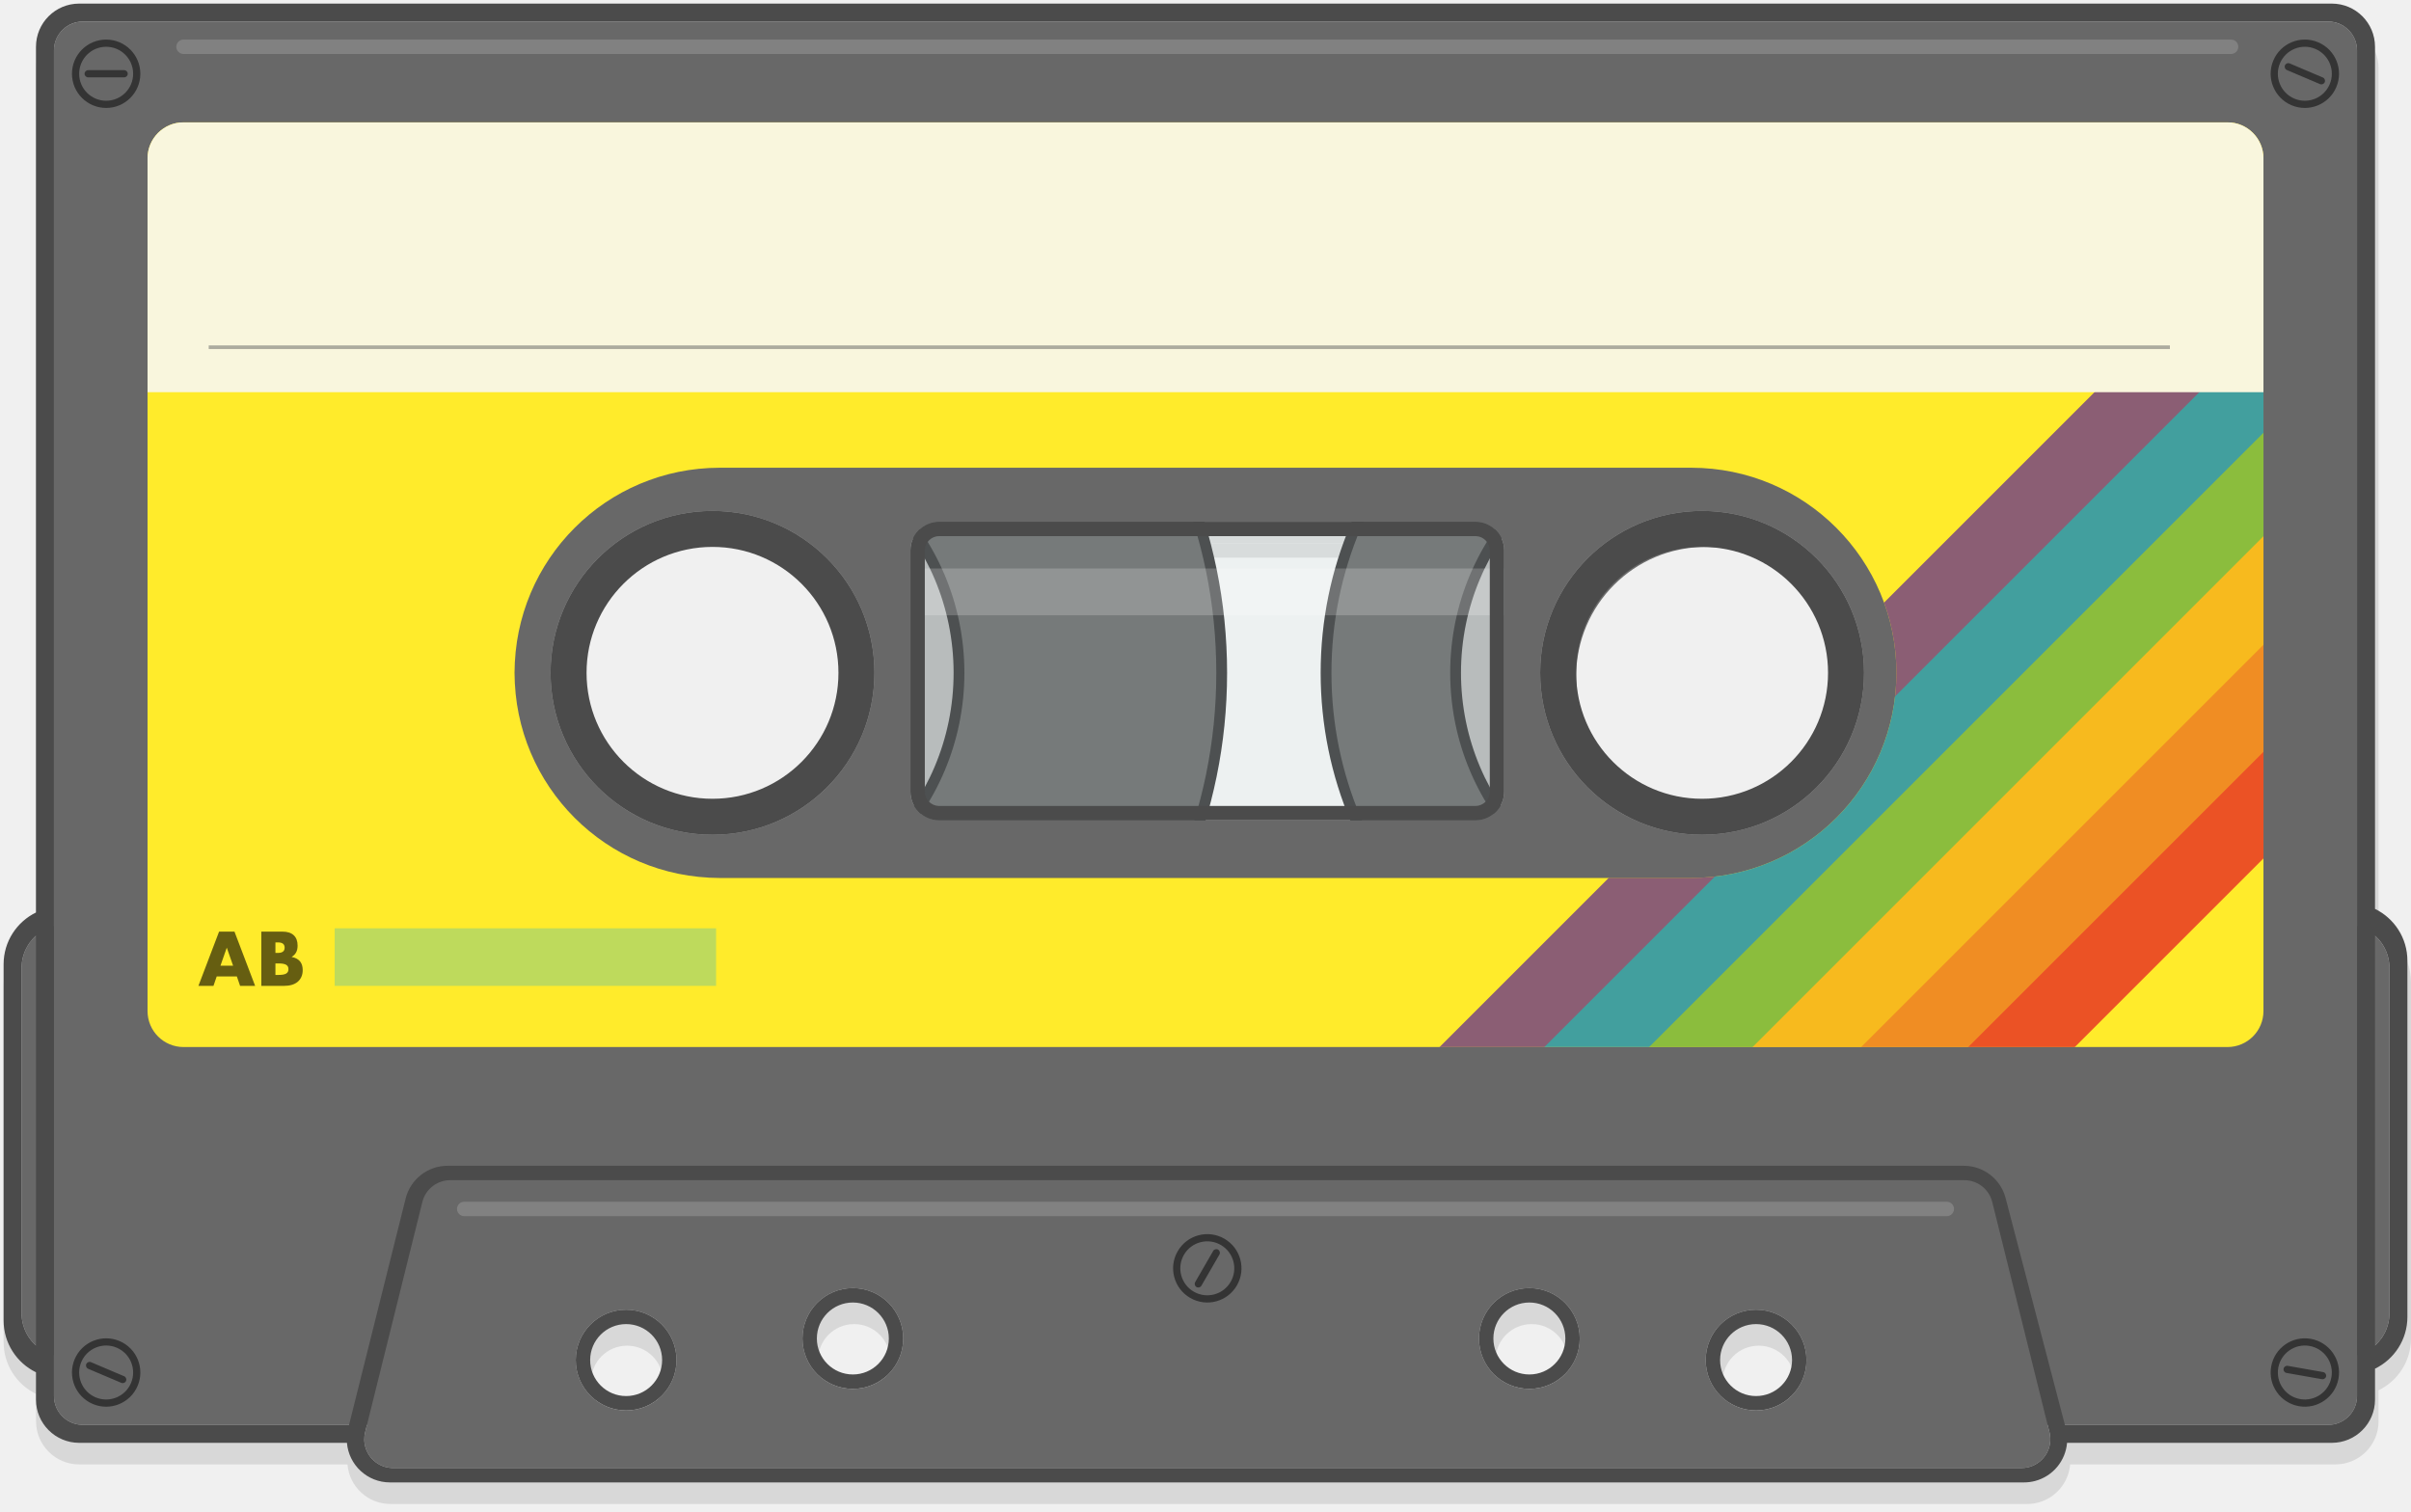
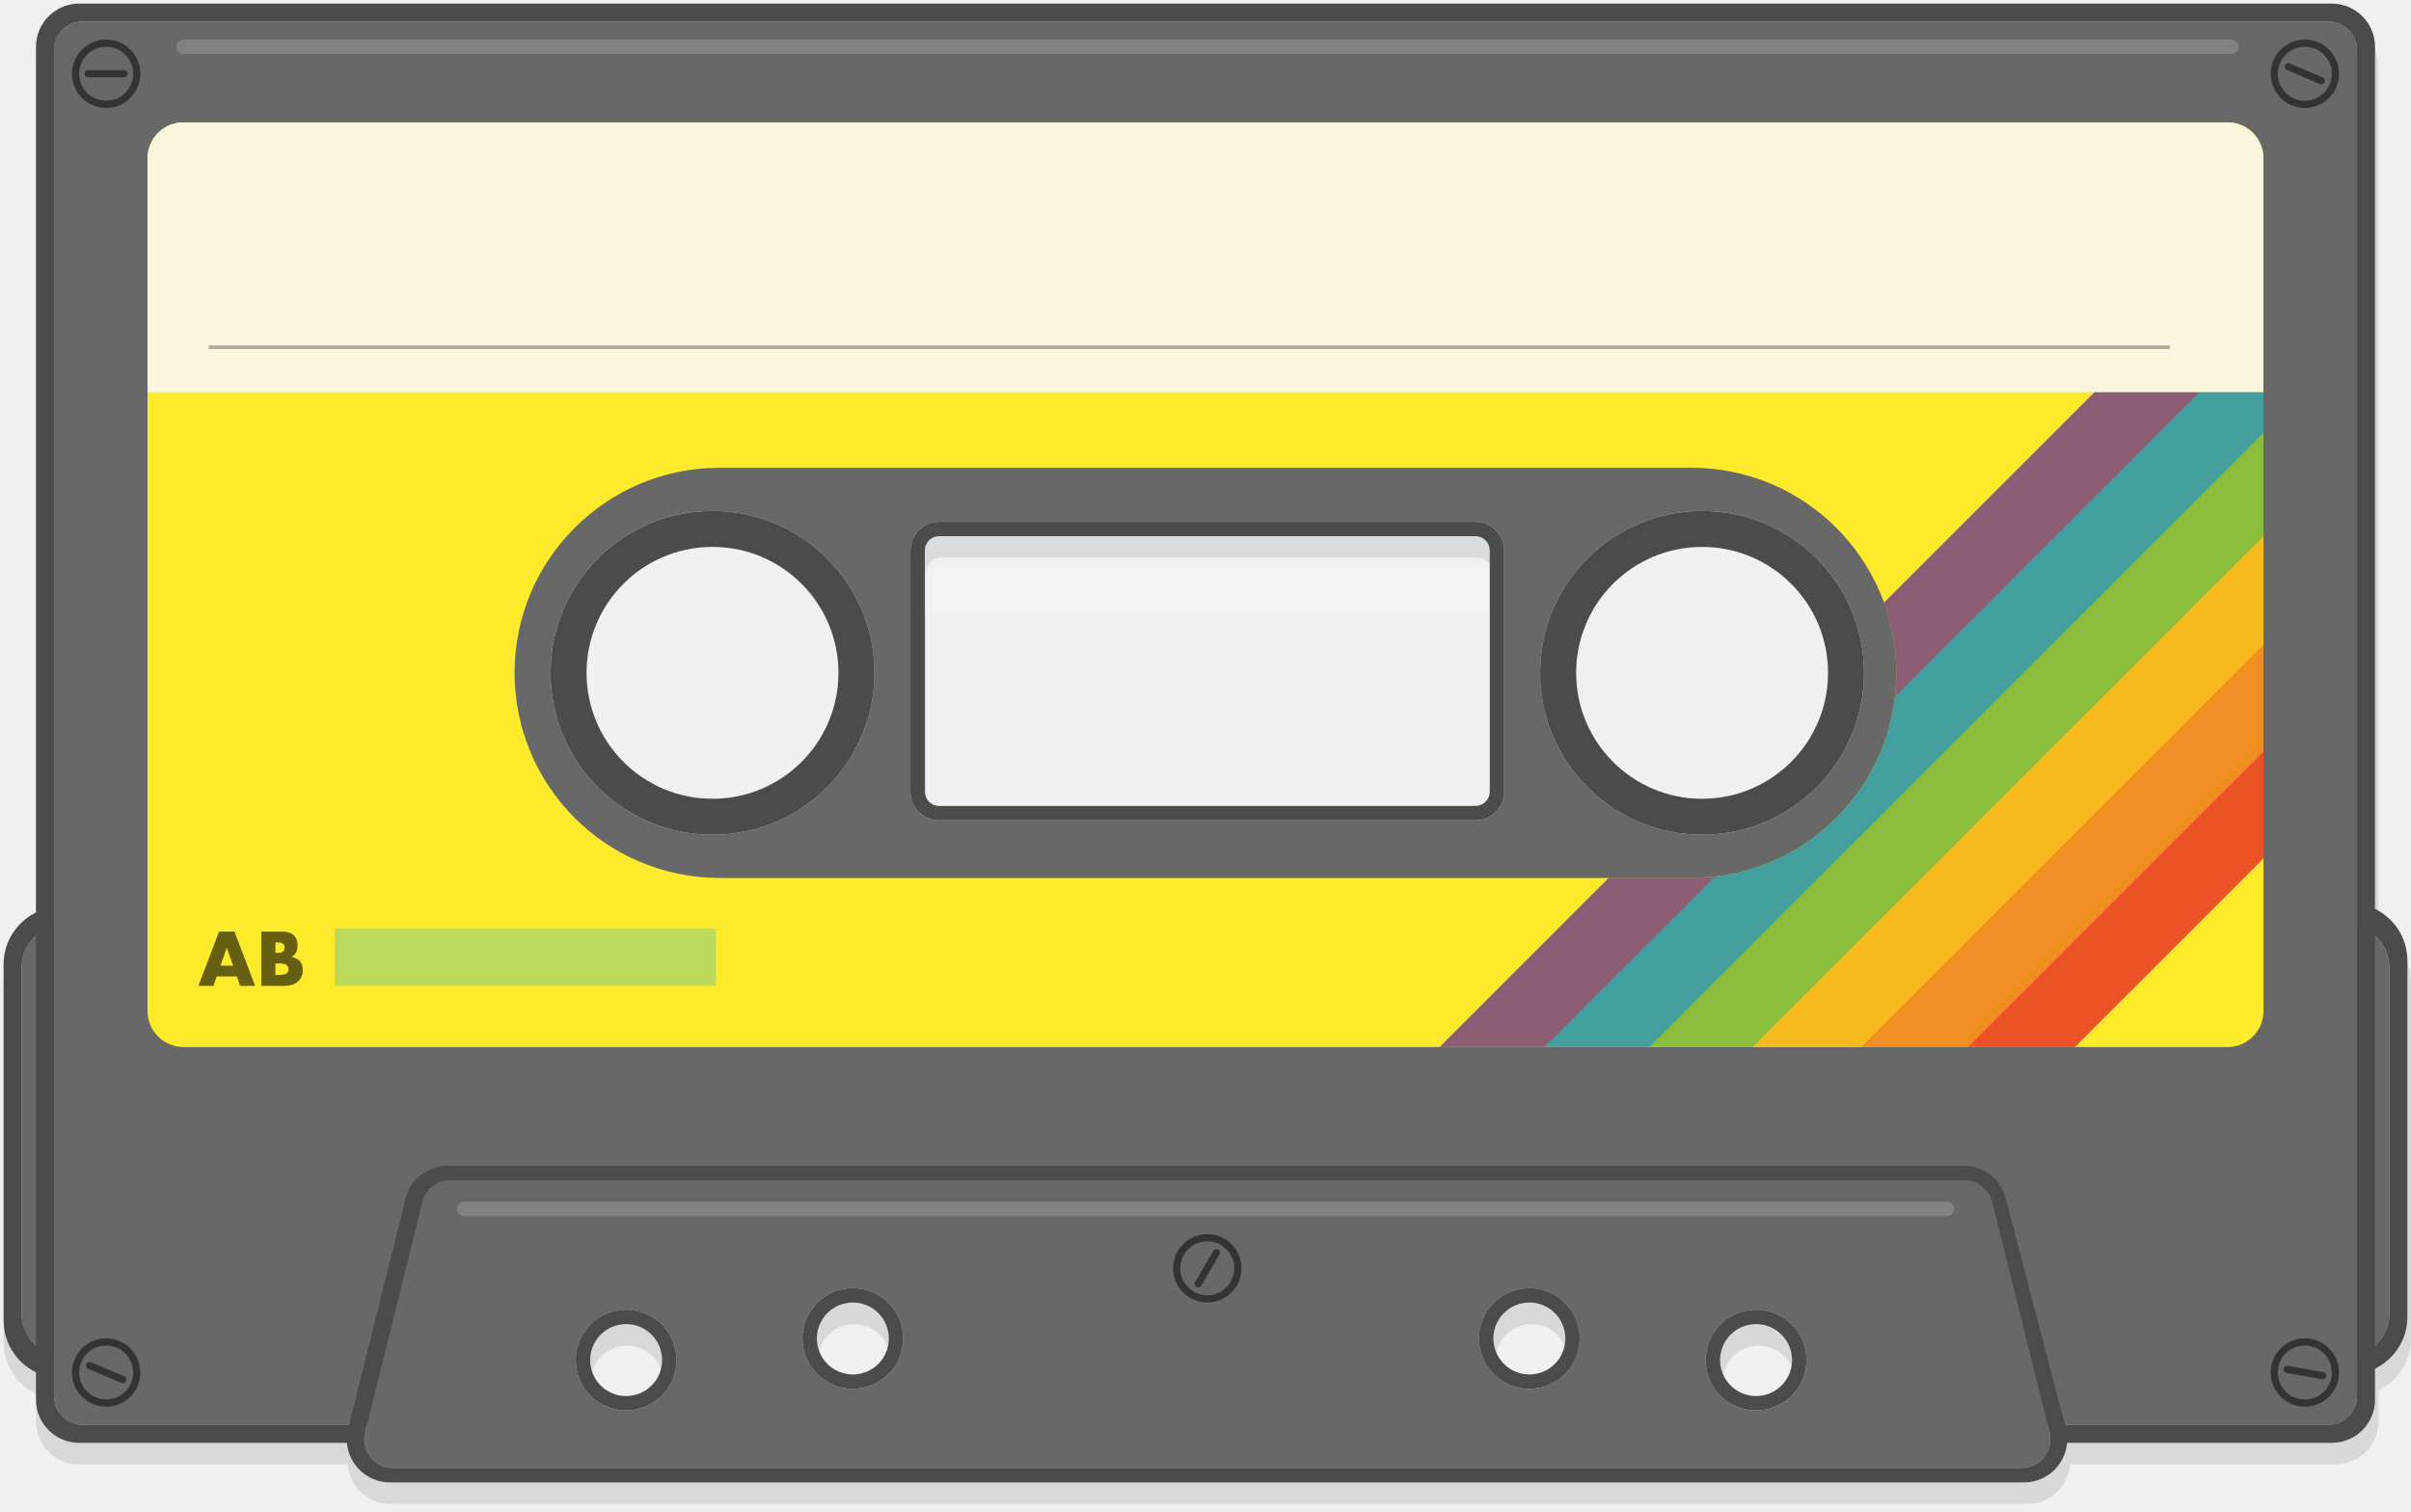
<svg xmlns="http://www.w3.org/2000/svg" xmlns:xlink="http://www.w3.org/1999/xlink" width="670px" height="420px" viewBox="0 0 670 420" version="1.1">
  <defs>
    <path d="M578,0 C583.523,-1.01453063e-15 588,4.477 588,10 L588,247 C588,252.523 583.523,257 578,257 L10,257 C4.477,257 6.76353751e-16,252.523 0,247 L0,10 C1.10000309e-15,4.477 4.477,1.01453063e-15 10,0 L578,0 Z M429,96 L159,96 C127.52,96 102,121.52 102,153 C102,184.48 127.52,210 159,210 L159,210 L429,210 C460.48,210 486,184.48 486,153 C486,121.52 460.48,96 429,96 L429,96 Z" id="path-1" />
  </defs>
  <g id="Artboard" stroke="none" stroke-width="1" fill="none" fill-rule="evenodd">
    <path d="M648.987,7 C655.614,7 660.987,12.373 660.987,19 L660.987,258.602 C666.322,261.196 670,266.668 670,273 L670,372 C670,378.332 666.322,383.804 660.987,386.398 L660.987,395 C660.987,401.627 655.614,407 648.987,407 L575.28,407 C574.868,411.928 571.413,416.286 566.357,417.609 C565.365,417.869 564.344,418 563.318,418 L108.513,418 C102.222,418 97.062,413.16 96.554,407 L22.013,407 C15.386,407 10.013,401.627 10.013,395 L10.013,387.398 C4.678,384.804 1,379.332 1,373 L1,274 C1,267.668 4.678,262.196 10.013,259.602 L10.013,19 C10.013,12.373 15.386,7 22.013,7 L648.987,7 Z M163.718,374.767 L163.693,374.795 C161.509,377.265 160.183,380.509 160.183,384.064 C160.183,391.799 166.463,398.07 174.209,398.07 C178.865,398.07 182.992,395.803 185.543,392.315 L185.719,392.066 L185.537,392.319 C182.983,395.766 178.882,398 174.259,398 C166.515,398 160.238,391.732 160.238,384 C160.238,380.593 161.457,377.47 163.483,375.042 L163.718,374.767 Z M499.448,374.976 L499.432,374.955 C501.502,377.395 502.75,380.552 502.75,384 C502.75,391.732 496.473,398 488.729,398 C483.951,398 479.731,395.613 477.199,391.969 L477.054,391.755 L477.194,391.964 C479.721,395.651 483.966,398.07 488.777,398.07 C496.523,398.07 502.802,391.799 502.802,384.064 C502.802,380.696 501.612,377.607 499.629,375.191 L499.448,374.976 Z M174.259,374 C168.728,374 164.244,378.477 164.244,384 C164.244,389.523 168.728,394 174.259,394 C179.79,394 184.274,389.523 184.274,384 C184.274,378.477 179.79,374 174.259,374 Z M488.729,374 C483.198,374 478.714,378.477 478.714,384 C478.714,389.523 483.198,394 488.729,394 C494.26,394 498.744,389.523 498.744,384 C498.744,378.477 494.26,374 488.729,374 Z M438.004,371.403 L437.989,371.373 C439.052,373.346 439.656,375.603 439.656,378 C439.656,385.732 433.378,392 425.635,392 C419.783,392 414.768,388.42 412.667,383.334 L412.567,383.084 L412.573,383.102 C414.6,388.346 419.696,392.067 425.663,392.067 C433.409,392.067 439.688,385.796 439.688,378.061 C439.688,375.79 439.147,373.646 438.187,371.749 L438.004,371.403 Z M225.303,370.837 L225.262,370.908 C224.014,373.002 223.297,375.448 223.297,378.061 C223.297,385.796 229.577,392.067 237.323,392.067 C243.159,392.067 248.163,388.507 250.275,383.443 C248.148,388.471 243.163,392 237.353,392 C229.61,392 223.332,385.732 223.332,378 C223.332,375.525 223.976,373.2 225.104,371.183 L225.303,370.837 Z M237.353,368 C231.822,368 227.338,372.477 227.338,378 C227.338,383.523 231.822,388 237.353,388 C242.884,388 247.368,383.523 247.368,378 C247.368,372.477 242.884,368 237.353,368 Z M425.635,368 C420.104,368 415.62,372.477 415.62,378 C415.62,383.523 420.104,388 425.635,388 C431.166,388 435.65,383.523 435.65,378 C435.65,372.477 431.166,368 425.635,368 Z M240.949,131.575 L127.16,131.575 L127.16,245.36 L240.949,245.36 L240.949,131.575 Z M546,131 L432,131 L432,245 L546,245 L546,131 Z M410.65,150.964 L261.352,150.964 C257.017,150.964 253.487,154.412 253.355,158.715 L253.352,158.964 L253.352,225.999 C253.352,230.334 256.799,233.864 261.102,233.996 L261.128,233.996 C256.824,233.858 253.377,230.331 253.377,226 L253.377,159 C253.377,154.582 256.964,151 261.389,151 L410.612,151 C415.037,151 418.624,154.582 418.624,159 L418.624,226 C418.624,230.331 415.178,233.858 410.874,233.996 L410.65,233.999 C414.985,233.999 418.515,230.552 418.646,226.249 L418.65,225.999 L418.65,158.964 C418.65,154.546 415.068,150.964 410.65,150.964 Z M410.612,155 L261.389,155 C259.244,155 257.492,156.684 257.388,158.8 L257.383,159 L257.383,226 C257.383,228.142 259.07,229.891 261.189,229.995 L261.389,230 L410.612,230 C412.758,230 414.509,228.316 414.613,226.2 L414.618,226 L414.618,159 C414.618,156.858 412.932,155.109 410.812,155.005 L410.612,155 Z" id="Tape-Shadow" fill-opacity="0.1" fill="#000000" />
-     <g id="Spools" transform="translate(55, 44)">
-       <g id="Spool-A">
-         <path d="M143,0 C221.977,0 286,64.023 286,143 C286,221.977 221.977,286 143,286 C64.023,286 0,221.977 0,143 C0,64.023 64.023,0 143,0 Z M143.5,5 C67.009,5 5,67.009 5,143.5 C5,219.991 67.009,282 143.5,282 C219.991,282 282,219.991 282,143.5 C282,67.009 219.991,5 143.5,5 Z" id="Combined-Shape" fill="#3E3D3E" />
-         <path d="M143,3 C220.32,3 283,65.68 283,143 C283,220.32 220.32,283 143,283 C65.68,283 3,220.32 3,143 C3,65.68 65.68,3 143,3 Z M143.5,94 C116.162,94 94,116.162 94,143.5 C94,170.838 116.162,193 143.5,193 C170.838,193 193,170.838 193,143.5 C193,116.162 170.838,94 143.5,94 Z" id="Combined-Shape" fill="#6C6C6C" />
-         <path d="M143,73 C181.66,73 213,104.34 213,143 C213,181.66 181.66,213 143,213 C104.34,213 73,181.66 73,143 C73,104.34 104.34,73 143,73 Z M143,78 C107.101,78 78,107.101 78,143 C78,178.899 107.101,208 143,208 C178.899,208 208,178.899 208,143 C208,107.101 178.899,78 143,78 Z" id="Combined-Shape" fill="#3E3D3E" />
-         <path d="M143,76 C180.003,76 210,105.997 210,143 C210,180.003 180.003,210 143,210 C105.997,210 76,180.003 76,143 C76,105.997 105.997,76 143,76 Z M143,99.708 C119.09,99.708 99.708,119.09 99.708,143 C99.708,150.431 101.58,157.425 104.879,163.536 C112.126,177.478 126.701,187 143.5,187 C167.524,187 187,167.524 187,143.5 C187,126.701 177.478,112.126 163.536,104.879 C157.425,101.58 150.431,99.708 143,99.708 Z" id="Combined-Shape" fill="#B5B5B5" />
-       </g>
-       <g id="spool-B" transform="translate(312, 37)">
-         <path d="M106,0 C164.542,0 212,47.458 212,106 C212,164.542 164.542,212 106,212 C47.458,212 0,164.542 0,106 C0,47.458 47.458,0 106,0 Z M106.5,4 C49.891,4 4,49.891 4,106.5 C4,163.109 49.891,209 106.5,209 C163.109,209 209,163.109 209,106.5 C209,49.891 163.109,4 106.5,4 Z" id="Combined-Shape" fill="#3E3D3E" />
-         <path d="M106,3 C162.885,3 209,49.115 209,106 C209,162.885 162.885,209 106,209 C49.115,209 3,162.885 3,106 C3,49.115 49.115,3 106,3 Z M107,71 C87.118,71 71,87.118 71,107 C71,126.882 87.118,143 107,143 C126.882,143 143,126.882 143,107 C143,87.118 126.882,71 107,71 Z" id="Combined-Shape" fill="#6C6C6C" />
-         <path d="M106,36 C144.66,36 176,67.34 176,106 C176,144.66 144.66,176 106,176 C67.34,176 36,144.66 36,106 C36,67.34 67.34,36 106,36 Z M106,41 C70.101,41 41,70.101 41,106 C41,141.899 70.101,171 106,171 C141.899,171 171,141.899 171,106 C171,70.101 141.899,41 106,41 Z" id="Combined-Shape" fill="#3E3D3E" />
-         <path d="M106,39 C143.003,39 173,68.997 173,106 C173,143.003 143.003,173 106,173 C68.997,173 39,143.003 39,106 C39,68.997 68.997,39 106,39 Z M106,62.708 C82.09,62.708 62.708,82.09 62.708,106 C62.708,113.431 64.58,120.425 67.879,126.536 C75.126,140.478 89.701,150 106.5,150 C130.524,150 150,130.524 150,106.5 C150,89.701 140.478,75.126 126.536,67.879 C120.425,64.58 113.431,62.708 106,62.708 Z" id="Combined-Shape" fill="#B5B5B5" />
-       </g>
-     </g>
    <g id="Tape3" transform="translate(1, 1)">
      <g id="Tape-Shell">
        <path d="M646,5 C650.418,5 654,8.582 654,13 L654.001,256.378 C659.176,257.711 663,262.409 663,268 L663,364 C663,369.591 659.176,374.289 654.001,375.622 L654,387 C654,391.418 650.418,395 646,395 L568.019,395 L568.533,397.071 C569.599,401.359 566.986,405.699 562.698,406.764 C562.067,406.921 561.42,407 560.769,407 L108.231,407 C103.812,407 100.231,403.418 100.231,399 C100.231,398.35 100.31,397.702 100.467,397.071 L100.98,395 L22,395 C17.582,395 14,391.418 14,387 L14,375.622 C8.824,374.29 5,369.592 5,364 L5,268 C5,262.408 8.824,257.71 14,256.378 L14,13 C14,8.582 17.582,5 22,5 L646,5 Z M487,363 C479.268,363 473,369.268 473,377 C473,384.732 479.268,391 487,391 C494.732,391 501,384.732 501,377 C501,369.268 494.732,363 487,363 Z M173,363 C165.268,363 159,369.268 159,377 C159,384.732 165.268,391 173,391 C180.732,391 187,384.732 187,377 C187,369.268 180.732,363 173,363 Z M236,357 C228.268,357 222,363.268 222,371 C222,378.732 228.268,385 236,385 C243.732,385 250,378.732 250,371 C250,363.268 243.732,357 236,357 Z M424,357 C416.268,357 410,363.268 410,371 C410,378.732 416.268,385 424,385 C431.732,385 438,378.732 438,371 C438,363.268 431.732,357 424,357 Z M197,141 C172.147,141 152,161.147 152,186 C152,210.853 172.147,231 197,231 C221.853,231 242,210.853 242,186 C242,161.147 221.853,141 197,141 Z M472,141 C447.147,141 427,161.147 427,186 C427,210.853 447.147,231 472,231 C496.853,231 517,210.853 517,186 C517,161.147 496.853,141 472,141 Z M409,144 L260,144 C255.665,144 252.135,147.448 252.004,151.751 L252,152 L252,219 C252,223.335 255.448,226.865 259.751,226.996 L260,227 L409,227 C413.335,227 416.865,223.552 416.996,219.249 L417,219 L417,152 C417,147.582 413.418,144 409,144 Z" id="Body-Copy-2" fill="#686868" />
        <g id="Window-Copy-2" transform="translate(252, 144)">
          <rect id="Rectangle" fill-opacity="0.1" fill="#D7FEFF" x="0" y="0" width="165" height="83" rx="8" />
          <polygon id="Rectangle-Copy-5" fill="#FFFFFF" opacity="0.197" points="0 13 165 13 165 26 0 26" />
        </g>
        <g id="Screws-Copy-2" transform="translate(19, 10)" fill="#343434">
          <path d="M13.212,361.712 C18.042,363.762 20.295,369.339 18.245,374.169 C16.195,378.998 10.618,381.252 5.788,379.202 C0.958,377.151 -1.295,371.574 0.755,366.745 C2.805,361.915 8.382,359.662 13.212,361.712 Z M622.15,361.101 C627.317,362.012 630.767,366.939 629.856,372.106 C628.945,377.273 624.017,380.723 618.85,379.812 C613.683,378.901 610.233,373.974 611.144,368.807 C612.055,363.64 616.983,360.19 622.15,361.101 Z M2.596,367.526 C0.978,371.339 2.757,375.742 6.57,377.361 C10.382,378.979 14.785,377.2 16.404,373.387 C18.022,369.574 16.243,365.171 12.43,363.553 C8.618,361.934 4.215,363.713 2.596,367.526 Z M613.114,369.154 C612.395,373.234 615.118,377.124 619.198,377.843 C623.277,378.562 627.167,375.838 627.886,371.759 C628.605,367.68 625.882,363.79 621.802,363.071 C617.723,362.351 613.833,365.075 613.114,369.154 Z M5.288,367.583 L14.493,371.49 C15.002,371.706 15.239,372.293 15.023,372.801 C14.807,373.31 14.22,373.547 13.712,373.331 L4.507,369.424 C3.998,369.208 3.761,368.621 3.977,368.112 C4.193,367.604 4.78,367.367 5.288,367.583 Z M615.75,368.604 L625.598,370.34 C626.142,370.436 626.505,370.955 626.409,371.499 C626.313,372.043 625.794,372.406 625.25,372.31 L615.402,370.573 C614.858,370.477 614.495,369.959 614.591,369.415 C614.687,368.871 615.206,368.508 615.75,368.604 Z M320.25,333.273 C324.794,335.896 326.351,341.706 323.727,346.25 C321.104,350.794 315.294,352.351 310.75,349.727 C306.206,347.104 304.649,341.294 307.273,336.75 C309.896,332.206 315.706,330.649 320.25,333.273 Z M309.005,337.75 C306.934,341.337 308.163,345.924 311.75,347.995 C315.337,350.066 319.924,348.837 321.995,345.25 C324.066,341.663 322.837,337.076 319.25,335.005 C315.663,332.934 311.076,334.163 309.005,337.75 Z M318.5,336.304 C318.978,336.58 319.142,337.192 318.866,337.67 L313.866,346.33 C313.59,346.808 312.978,346.972 312.5,346.696 C312.022,346.42 311.858,345.808 312.134,345.33 L317.134,336.67 C317.41,336.192 318.022,336.028 318.5,336.304 Z M624.212,0.755 C629.042,2.805 631.295,8.382 629.245,13.212 C627.195,18.042 621.618,20.295 616.788,18.245 C611.958,16.195 609.705,10.618 611.755,5.788 C613.805,0.958 619.382,-1.295 624.212,0.755 Z M9.5,8.67361738e-19 C14.747,8.67361738e-19 19,4.253 19,9.5 C19,14.747 14.747,19 9.5,19 C4.253,19 -9.09494702e-13,14.747 -9.09494702e-13,9.5 C-9.09494702e-13,4.253 4.253,8.67361738e-19 9.5,8.67361738e-19 Z M613.596,6.57 C611.978,10.382 613.757,14.785 617.57,16.404 C621.382,18.022 625.785,16.243 627.404,12.43 C629.022,8.618 627.243,4.215 623.43,2.596 C619.618,0.978 615.215,2.757 613.596,6.57 Z M9.5,2 C5.358,2 2,5.358 2,9.5 C2,13.642 5.358,17 9.5,17 C13.642,17 17,13.642 17,9.5 C17,5.358 13.642,2 9.5,2 Z M616.288,6.626 L625.493,10.533 C626.002,10.749 626.239,11.336 626.023,11.844 C625.807,12.353 625.22,12.59 624.712,12.374 L615.507,8.467 C614.998,8.251 614.761,7.664 614.977,7.156 C615.193,6.647 615.78,6.41 616.288,6.626 Z M14.5,8.5 C15.052,8.5 15.5,8.948 15.5,9.5 C15.5,10.052 15.052,10.5 14.5,10.5 L4.5,10.5 C3.948,10.5 3.5,10.052 3.5,9.5 C3.5,8.948 3.948,8.5 4.5,8.5 L14.5,8.5 Z" id="Combined-Shape" />
        </g>
        <g id="HIghlights" transform="translate(48, 10)" fill="#FFFFFF" opacity="0.17">
          <rect id="Rectangle-Copy-22" x="78" y="323" width="416" height="4" rx="2" />
          <rect id="Rectangle-Copy-23" x="0" y="0" width="573" height="4" rx="2" />
        </g>
        <path d="M647,0 C653.627,-1.21743675e-15 659,5.373 659,12 L659.001,251.609 C664.329,254.205 668,259.674 668,266 L668,365 C668,371.326 664.329,376.795 659.001,379.391 L659,388 C659,394.627 653.627,400 647,400 L573.422,400.001 C573.01,404.93 569.553,409.288 564.495,410.61 C563.504,410.869 562.485,411 561.461,411 L107.369,411 C101.079,411 95.919,406.16 95.41,400 L21,400 C14.373,400 9,394.627 9,388 L9,380.392 C3.672,377.795 7.7476099e-16,372.326 0,366 L0,267 C-7.7476099e-16,260.674 3.672,255.205 9,252.608 L9,12 C9,5.373 14.373,1.21743675e-15 21,0 L647,0 Z M544.87,327 L124.13,327 C120.542,327 117.405,329.386 116.433,332.818 L116.366,333.071 L100.667,396.261 L100.467,397.071 C100.31,397.702 100.231,398.35 100.231,399 L100.236,399.293 L100.24,399.388 L100.239,399.388 L100.253,399.608 L100.255,399.633 L100.257,399.657 L100.271,399.805 C100.277,399.871 100.284,399.936 100.293,400.001 L100.324,400.226 C100.902,403.982 104.092,406.877 107.981,406.996 L108.231,407 L560.769,407 C561.42,407 562.067,406.921 562.698,406.764 C565.934,405.96 568.216,403.291 568.683,400.187 L568.709,400 C568.738,399.773 568.757,399.543 568.765,399.312 L568.766,399.287 L568.768,399.192 L568.77,398.971 L568.77,398.851 L568.768,398.764 L568.765,398.725 L568.762,398.648 L568.756,398.519 L568.751,398.456 L568.736,398.276 L568.726,398.171 L568.705,397.977 C568.683,397.814 568.657,397.651 568.625,397.487 L568.606,397.39 L568.533,397.071 L568.332,396.261 L552.634,333.071 C551.748,329.504 548.546,327 544.87,327 Z M646,5 L22,5 C17.665,5 14.135,8.448 14.004,12.751 L14,13 L14,387 C14,391.335 17.448,394.865 21.751,394.996 L22,395 L95.999,395 L111.728,332.09 C113.063,326.748 117.863,323 123.369,323 L544.733,323 C550.192,323 554.963,326.684 556.343,331.966 L572.818,395 L646,395 C650.335,395 653.865,391.552 653.996,387.249 L654,387 L654,13 C654,8.582 650.418,5 646,5 Z M173,363 C180.732,363 187,369.268 187,377 C187,384.732 180.732,391 173,391 C165.268,391 159,384.732 159,377 C159,369.268 165.268,363 173,363 Z M487,363 C494.732,363 501,369.268 501,377 C501,384.732 494.732,391 487,391 C479.268,391 473,384.732 473,377 C473,369.268 479.268,363 487,363 Z M173,367 C167.477,367 163,371.477 163,377 C163,382.523 167.477,387 173,387 C178.523,387 183,382.523 183,377 C183,371.477 178.523,367 173,367 Z M487,367 C481.477,367 477,371.477 477,377 C477,382.523 481.477,387 487,387 C492.523,387 497,382.523 497,377 C497,371.477 492.523,367 487,367 Z M236,357 C243.732,357 250,363.268 250,371 C250,378.732 243.732,385 236,385 C228.268,385 222,378.732 222,371 C222,363.268 228.268,357 236,357 Z M424,357 C431.732,357 438,363.268 438,371 C438,378.732 431.732,385 424,385 C416.268,385 410,378.732 410,371 C410,363.268 416.268,357 424,357 Z M236,361 C230.477,361 226,365.477 226,371 C226,376.523 230.477,381 236,381 C241.523,381 246,376.523 246,371 C246,365.477 241.523,361 236,361 Z M424,361 C418.477,361 414,365.477 414,371 C414,376.523 418.477,381 424,381 C429.523,381 434,376.523 434,371 C434,365.477 429.523,361 424,361 Z M9,259.054 L8.999,259.056 L8.975,259.078 L8.928,259.12 L8.843,259.198 L8.73,259.305 C8.583,259.445 8.439,259.588 8.3,259.735 C8.261,259.776 8.221,259.818 8.182,259.861 C8.151,259.895 8.119,259.929 8.088,259.963 C8.054,260.001 8.02,260.04 7.986,260.078 C7.706,260.396 7.443,260.73 7.198,261.076 C7.182,261.099 7.166,261.121 7.15,261.144 C7.109,261.204 7.068,261.263 7.027,261.324 C7.001,261.362 6.976,261.4 6.951,261.439 C6.909,261.503 6.867,261.569 6.826,261.634 C6.812,261.656 6.798,261.678 6.785,261.7 C6.743,261.768 6.701,261.836 6.661,261.905 C6.643,261.935 6.626,261.965 6.609,261.994 C6.457,262.256 6.315,262.525 6.183,262.799 L6.108,262.956 C6.032,263.121 5.96,263.287 5.891,263.455 L5.842,263.575 L5.791,263.707 L5.736,263.852 L5.728,263.874 C5.655,264.073 5.587,264.275 5.525,264.478 L5.506,264.542 L5.446,264.749 C5.433,264.795 5.42,264.841 5.408,264.888 C5.392,264.944 5.378,265.001 5.363,265.059 C5.345,265.13 5.328,265.201 5.311,265.272 C5.256,265.512 5.207,265.755 5.166,266.001 C5.145,266.123 5.127,266.246 5.11,266.369 C5.086,266.545 5.066,266.722 5.05,266.9 L5.041,267 C5.023,267.22 5.011,267.442 5.005,267.664 L5,268 L5,364 C5,364.225 5.006,364.449 5.018,364.672 L5.027,364.805 C5.031,364.87 5.036,364.935 5.041,365.001 L5.054,365.143 C5.061,365.215 5.068,365.286 5.076,365.358 L5.091,365.486 C5.097,365.533 5.103,365.581 5.11,365.629 C5.137,365.828 5.169,366.025 5.205,366.221 C5.239,366.404 5.278,366.586 5.32,366.766 C5.331,366.812 5.342,366.857 5.353,366.903 C5.371,366.973 5.389,367.043 5.408,367.113 C5.419,367.154 5.43,367.196 5.442,367.237 C5.526,367.538 5.621,367.835 5.728,368.126 L5.749,368.182 C5.761,368.214 5.773,368.247 5.786,368.28 L5.855,368.458 C5.867,368.487 5.878,368.515 5.89,368.544 C5.922,368.622 5.955,368.699 5.988,368.776 C6,368.804 6.012,368.832 6.025,368.86 L6.132,369.096 L6.154,369.141 C6.222,369.285 6.294,369.428 6.367,369.568 C6.413,369.656 6.461,369.743 6.509,369.83 C6.542,369.89 6.576,369.95 6.611,370.009 L6.672,370.114 C6.708,370.174 6.744,370.234 6.781,370.294 C6.799,370.323 6.817,370.352 6.836,370.382 C6.876,370.446 6.917,370.509 6.958,370.572 C6.98,370.605 7.001,370.638 7.023,370.67 C7.045,370.704 7.068,370.737 7.091,370.77 C7.127,370.823 7.163,370.875 7.2,370.927 C7.316,371.09 7.435,371.25 7.558,371.407 C7.593,371.451 7.627,371.494 7.662,371.537 L7.782,371.683 C7.806,371.712 7.83,371.741 7.855,371.77 C7.885,371.805 7.915,371.84 7.945,371.875 C7.993,371.929 8.04,371.983 8.089,372.037 C8.121,372.073 8.154,372.109 8.187,372.145 C8.224,372.184 8.26,372.223 8.297,372.262 C8.515,372.492 8.742,372.713 8.978,372.924 L9,372.945 L9,259.054 Z M659.001,259.056 L659.001,372.944 L659.026,372.921 L659.109,372.846 L659.145,372.811 L659.195,372.766 C659.259,372.706 659.322,372.646 659.385,372.584 C659.571,372.402 659.752,372.214 659.926,372.02 C659.957,371.986 659.987,371.952 660.017,371.918 C660.299,371.598 660.563,371.262 660.81,370.913 C660.824,370.893 660.837,370.874 660.851,370.854 C660.905,370.777 660.958,370.699 661.01,370.621 C661.028,370.593 661.047,370.565 661.065,370.537 C661.093,370.494 661.12,370.452 661.147,370.409 C661.176,370.363 661.204,370.318 661.233,370.272 C661.398,370.003 661.553,369.727 661.697,369.445 C661.729,369.382 661.76,369.318 661.792,369.254 C661.804,369.228 661.817,369.203 661.829,369.177 L661.894,369.038 C661.93,368.961 661.965,368.883 661.999,368.805 C662.004,368.795 662.008,368.785 662.012,368.776 C662.045,368.699 662.078,368.622 662.11,368.544 C662.126,368.505 662.141,368.467 662.157,368.428 C662.275,368.13 662.382,367.826 662.477,367.516 C662.489,367.476 662.501,367.435 662.513,367.395 C662.535,367.321 662.556,367.247 662.576,367.172 C662.584,367.145 662.591,367.119 662.598,367.092 C662.614,367.03 662.631,366.967 662.646,366.904 C662.684,366.754 662.718,366.603 662.75,366.451 C662.794,366.235 662.833,366.018 662.866,365.799 C662.874,365.743 662.883,365.686 662.89,365.629 C662.915,365.45 662.935,365.271 662.951,365.091 L662.96,364.991 C662.977,364.773 662.989,364.553 662.995,364.332 L663,364 L663,268 C663,267.773 662.994,267.547 662.981,267.323 C662.979,267.28 662.976,267.238 662.973,267.195 C662.968,267.119 662.963,267.042 662.956,266.965 L662.946,266.857 C662.938,266.773 662.93,266.689 662.92,266.605 C662.916,266.575 662.913,266.544 662.909,266.513 C662.882,266.298 662.85,266.085 662.812,265.874 C662.805,265.832 662.797,265.791 662.789,265.749 C662.755,265.57 662.717,265.392 662.675,265.215 C662.665,265.172 662.654,265.128 662.643,265.084 C662.624,265.007 662.604,264.93 662.583,264.854 L662.569,264.802 L662.555,264.749 C662.535,264.68 662.515,264.611 662.494,264.542 C662.463,264.439 662.431,264.336 662.397,264.234 C662.357,264.114 662.316,263.994 662.272,263.874 L662.252,263.819 C662.199,263.676 662.143,263.535 662.085,263.395 C662.058,263.332 662.031,263.268 662.004,263.205 L661.971,263.131 C661.942,263.066 661.913,263.002 661.883,262.938 C661.808,262.775 661.728,262.615 661.646,262.457 C661.563,262.298 661.476,262.14 661.386,261.985 C661.361,261.943 661.336,261.9 661.311,261.858 C661.275,261.797 661.237,261.736 661.2,261.675 L661.146,261.589 L661.061,261.457 C661.032,261.413 661.003,261.368 660.973,261.324 C660.933,261.264 660.891,261.203 660.85,261.144 C660.741,260.988 660.629,260.835 660.513,260.685 C660.418,260.561 660.32,260.439 660.219,260.318 L660.139,260.223 C660.093,260.169 660.046,260.115 659.999,260.061 C659.978,260.038 659.958,260.015 659.937,259.991 C659.866,259.912 659.794,259.835 659.722,259.758 L659.722,259.758 C659.498,259.521 659.265,259.294 659.023,259.076 L659.001,259.056 Z M522,125 C526.335,125 529.865,128.448 529.996,132.751 L530,133 L530,239 C530,243.335 526.552,246.865 522.249,246.996 L522,247 L146,247 C141.665,247 138.135,243.552 138.004,239.249 L138,239 L138,133 C138,128.665 141.448,125.135 145.751,125.004 L146,125 L522,125 Z M522,129 L146,129 C143.858,129 142.109,130.684 142.005,132.8 L142,133 L142,239 C142,241.142 143.684,242.891 145.8,242.995 L146,243 L522,243 C524.142,243 525.891,241.316 525.995,239.2 L526,239 L526,133 C526,130.791 524.209,129 522,129 Z M472,141 C496.853,141 517,161.147 517,186 C517,210.853 496.853,231 472,231 C447.147,231 427,210.853 427,186 C427,161.147 447.147,141 472,141 Z M197,141 C221.853,141 242,161.147 242,186 C242,210.853 221.853,231 197,231 C172.147,231 152,210.853 152,186 C152,161.147 172.147,141 197,141 Z M409,144 C413.418,144 417,147.582 417,152 L417,219 C417,223.418 413.418,227 409,227 L260,227 C255.582,227 252,223.418 252,219 L252,152 C252,147.582 255.582,144 260,144 L409,144 Z M409,148 L260,148 C257.858,148 256.109,149.684 256.005,151.8 L256,152 L256,219 C256,221.142 257.684,222.891 259.8,222.995 L260,223 L409,223 C411.142,223 412.891,221.316 412.995,219.2 L413,219 L413,152 C413,149.858 411.316,148.109 409.2,148.005 L409,148 Z M472,151 C452.67,151 437,166.67 437,186 C437,205.33 452.67,221 472,221 C491.33,221 507,205.33 507,186 C507,166.67 491.33,151 472,151 Z M197,151 C177.67,151 162,166.67 162,186 C162,205.33 177.67,221 197,221 C216.33,221 232,205.33 232,186 C232,166.67 216.33,151 197,151 Z" id="Outline-Copy-2" fill="#4B4B4B" />
      </g>
      <g id="Label" transform="translate(40, 33)">
        <g id="Group-3">
          <mask id="mask-2" fill="white">
            <use xlink:href="#path-1" />
          </mask>
          <use id="Combined-Shape-Copy-5" fill="#FFEB2B" xlink:href="#path-1" />
          <g id="Group-2" opacity="0.739" mask="url(#mask-2)">
            <g transform="translate(512.5, 192) rotate(135) translate(-512.5, -192) translate(187, 129)">
              <rect id="Rectangle" fill="#622C8D" x="1.393" y="104.55" width="649" height="21" />
              <rect id="Rectangle-Copy-28" fill="#0084C7" x="1.373" y="83.958" width="649" height="21" />
              <rect id="Rectangle-Copy-29" fill="#62AD44" x="1.354" y="63.367" width="649" height="21" />
              <rect id="Rectangle-Copy-30" fill="#F4A919" x="0.897" y="42.034" width="649" height="22" />
              <rect id="Rectangle-Copy-31" fill="#EB6C20" x="0.44" y="21.7" width="649" height="21" />
              <rect id="Rectangle-Copy-32" fill="#E41C23" x="1.78" y="0.719" width="649" height="21" />
            </g>
          </g>
          <rect id="Rectangle-Copy-24" fill="#F9F6DD" mask="url(#mask-2)" x="0" y="0" width="588" height="75" />
        </g>
        <rect id="Rectangle" fill-opacity="0.333" fill="#3EB8BD" x="52" y="224" width="106" height="16" />
        <path d="M18.32,240 L19.22,237.38 L24.82,237.38 L25.72,240 L29.9,240 L24.16,224.92 L19.88,224.92 L14.14,240 L18.32,240 Z M23.78,234.4 L20.26,234.4 L22.02,229.38 L23.78,234.4 Z M37.92,240 C38.72,240 39.44,239.907 40.08,239.72 C40.72,239.533 41.263,239.253 41.71,238.88 C42.157,238.507 42.503,238.047 42.75,237.5 C42.997,236.953 43.12,236.327 43.12,235.62 C43.12,235.167 43.067,234.74 42.96,234.34 C42.853,233.94 42.677,233.58 42.43,233.26 C42.183,232.94 41.863,232.67 41.47,232.45 C41.077,232.23 40.6,232.067 40.04,231.96 C40.6,231.613 41.017,231.19 41.29,230.69 C41.563,230.19 41.7,229.56 41.7,228.8 C41.7,227.547 41.34,226.587 40.62,225.92 C39.9,225.253 38.847,224.92 37.46,224.92 L37.46,224.92 L31.62,224.92 L31.62,240 L37.92,240 Z M36.26,230.84 L35.54,230.84 L35.54,227.92 L36.26,227.92 C37.487,227.92 38.1,228.407 38.1,229.38 C38.1,230.353 37.487,230.84 36.26,230.84 L36.26,230.84 Z M36.4,236.96 L35.54,236.96 L35.54,233.76 L36.4,233.76 C37.387,233.76 38.093,233.887 38.52,234.14 C38.947,234.393 39.16,234.8 39.16,235.36 C39.16,235.92 38.947,236.327 38.52,236.58 C38.093,236.833 37.387,236.96 36.4,236.96 L36.4,236.96 Z" id="AB" fill-opacity="0.6" fill="#000000" fill-rule="nonzero" />
        <rect id="Rectangle" fill-opacity="0.51" fill="#626262" x="17" y="62" width="545" height="1" />
      </g>
    </g>
  </g>
</svg>
